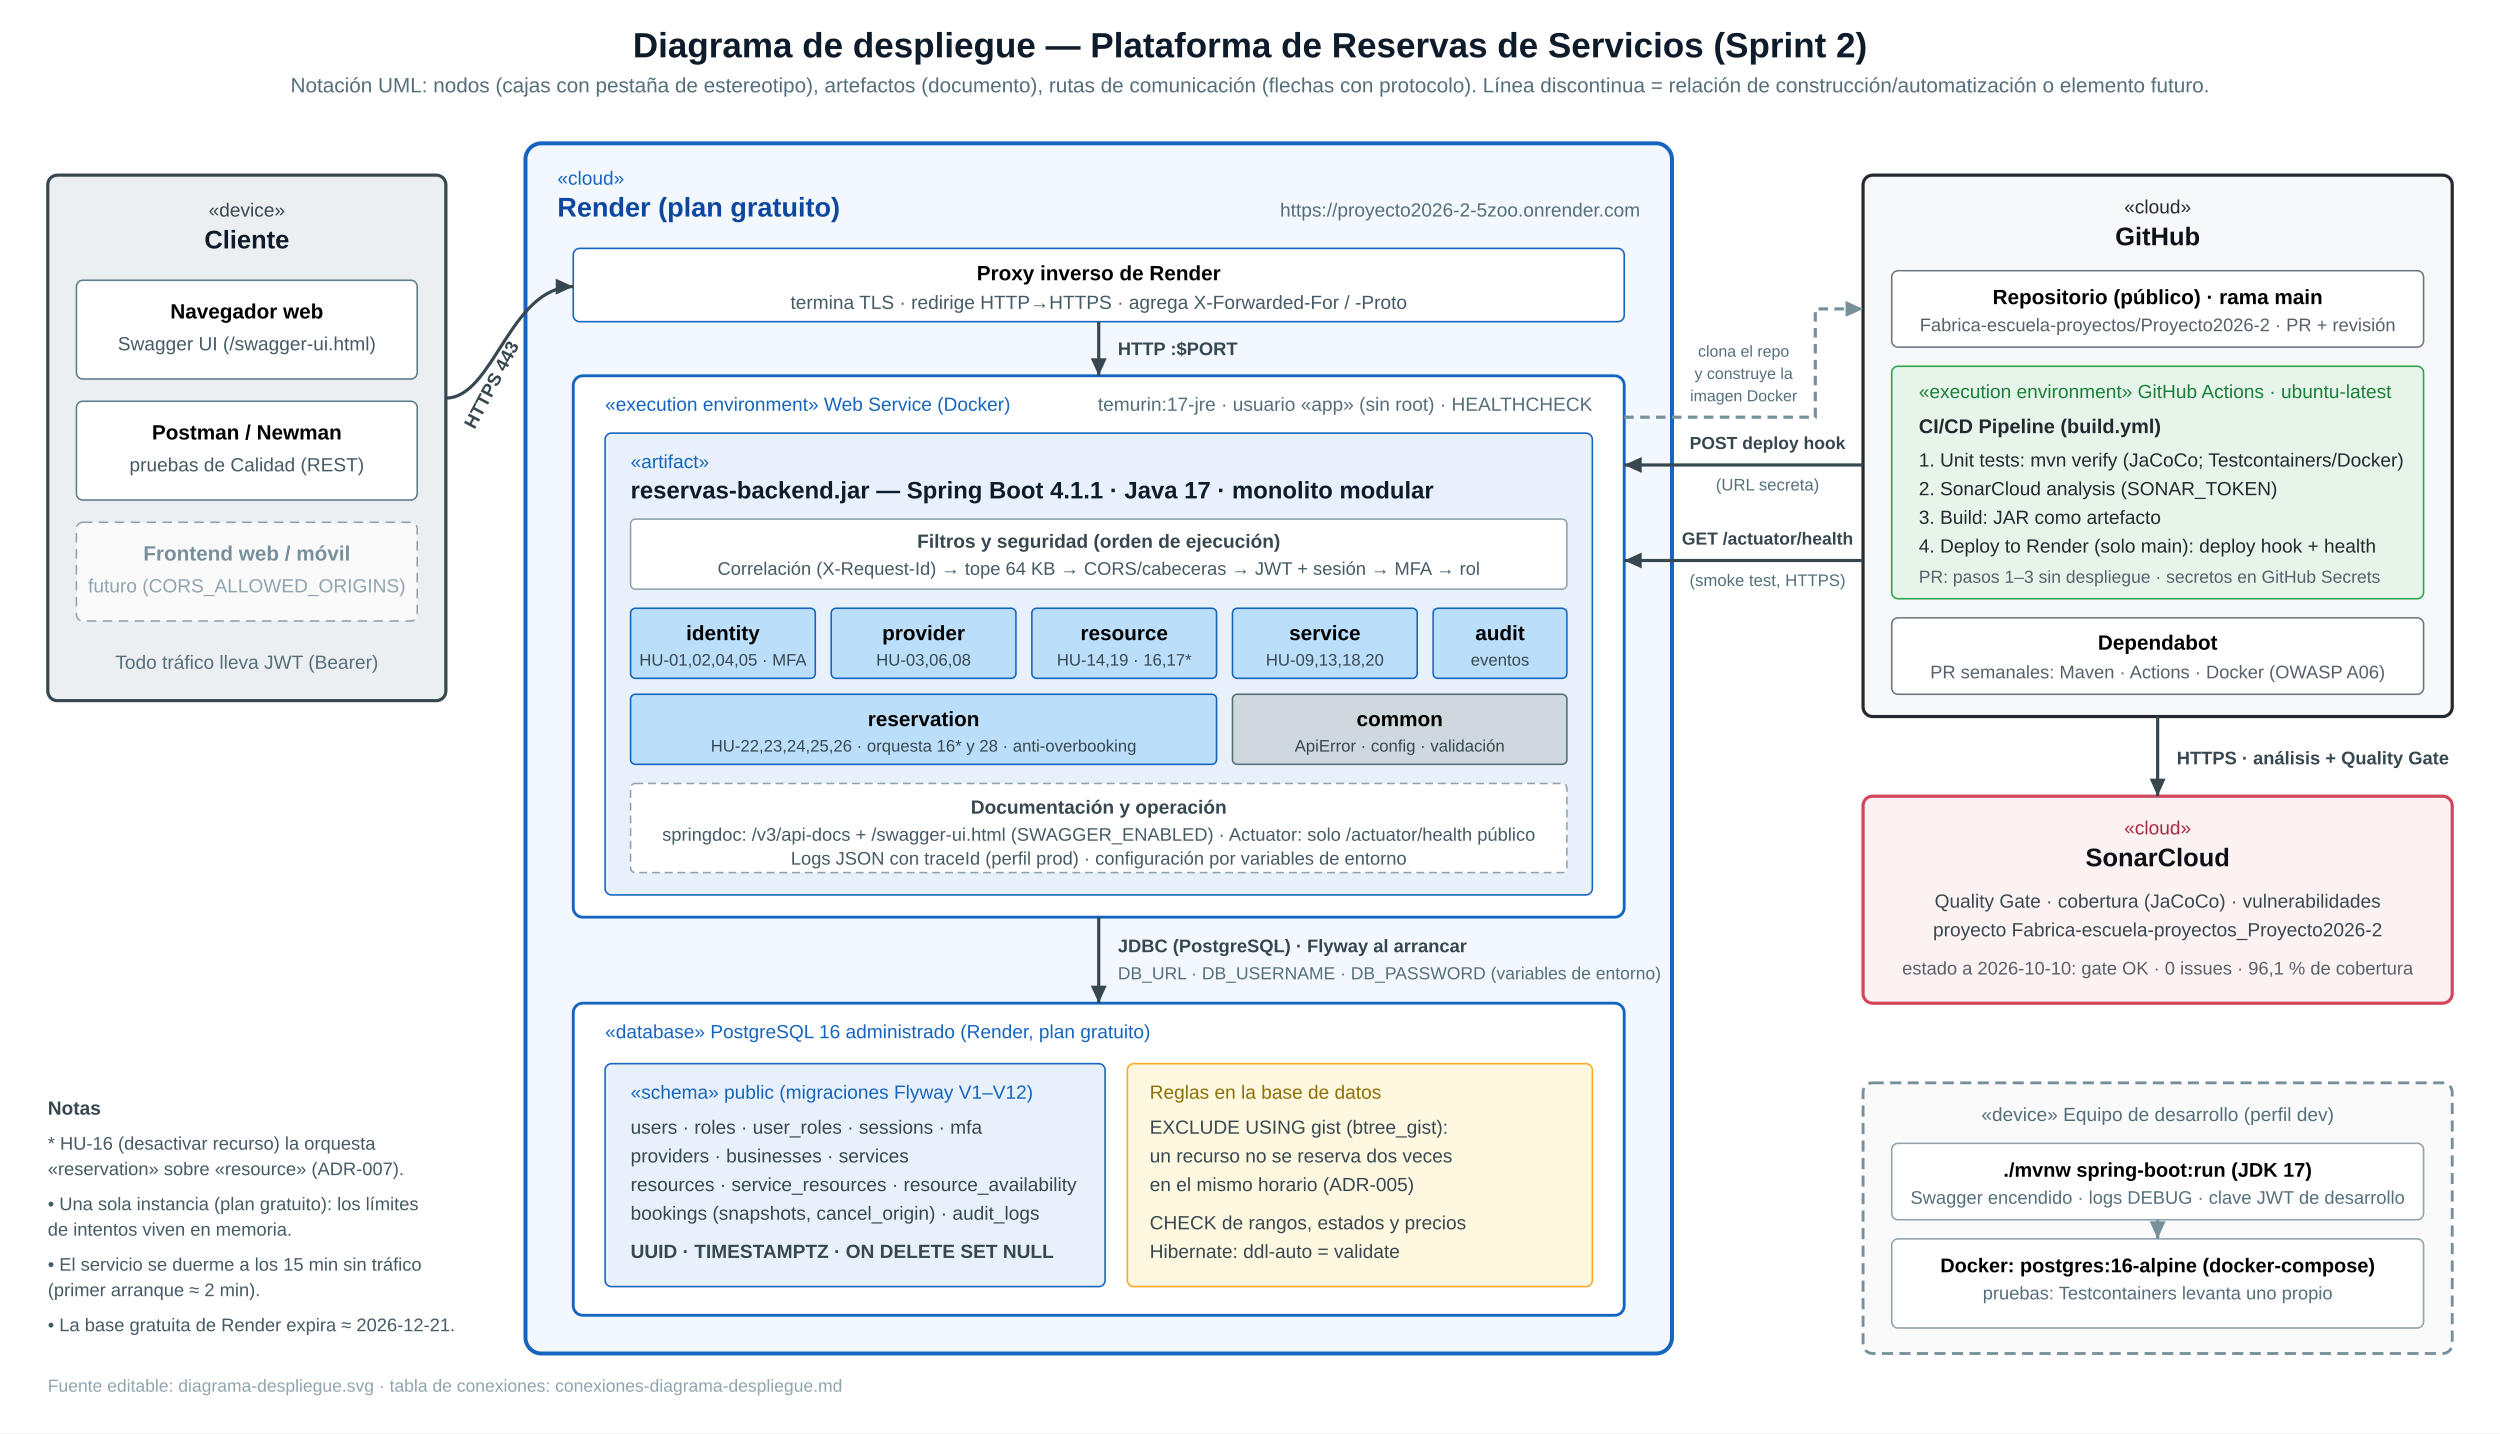
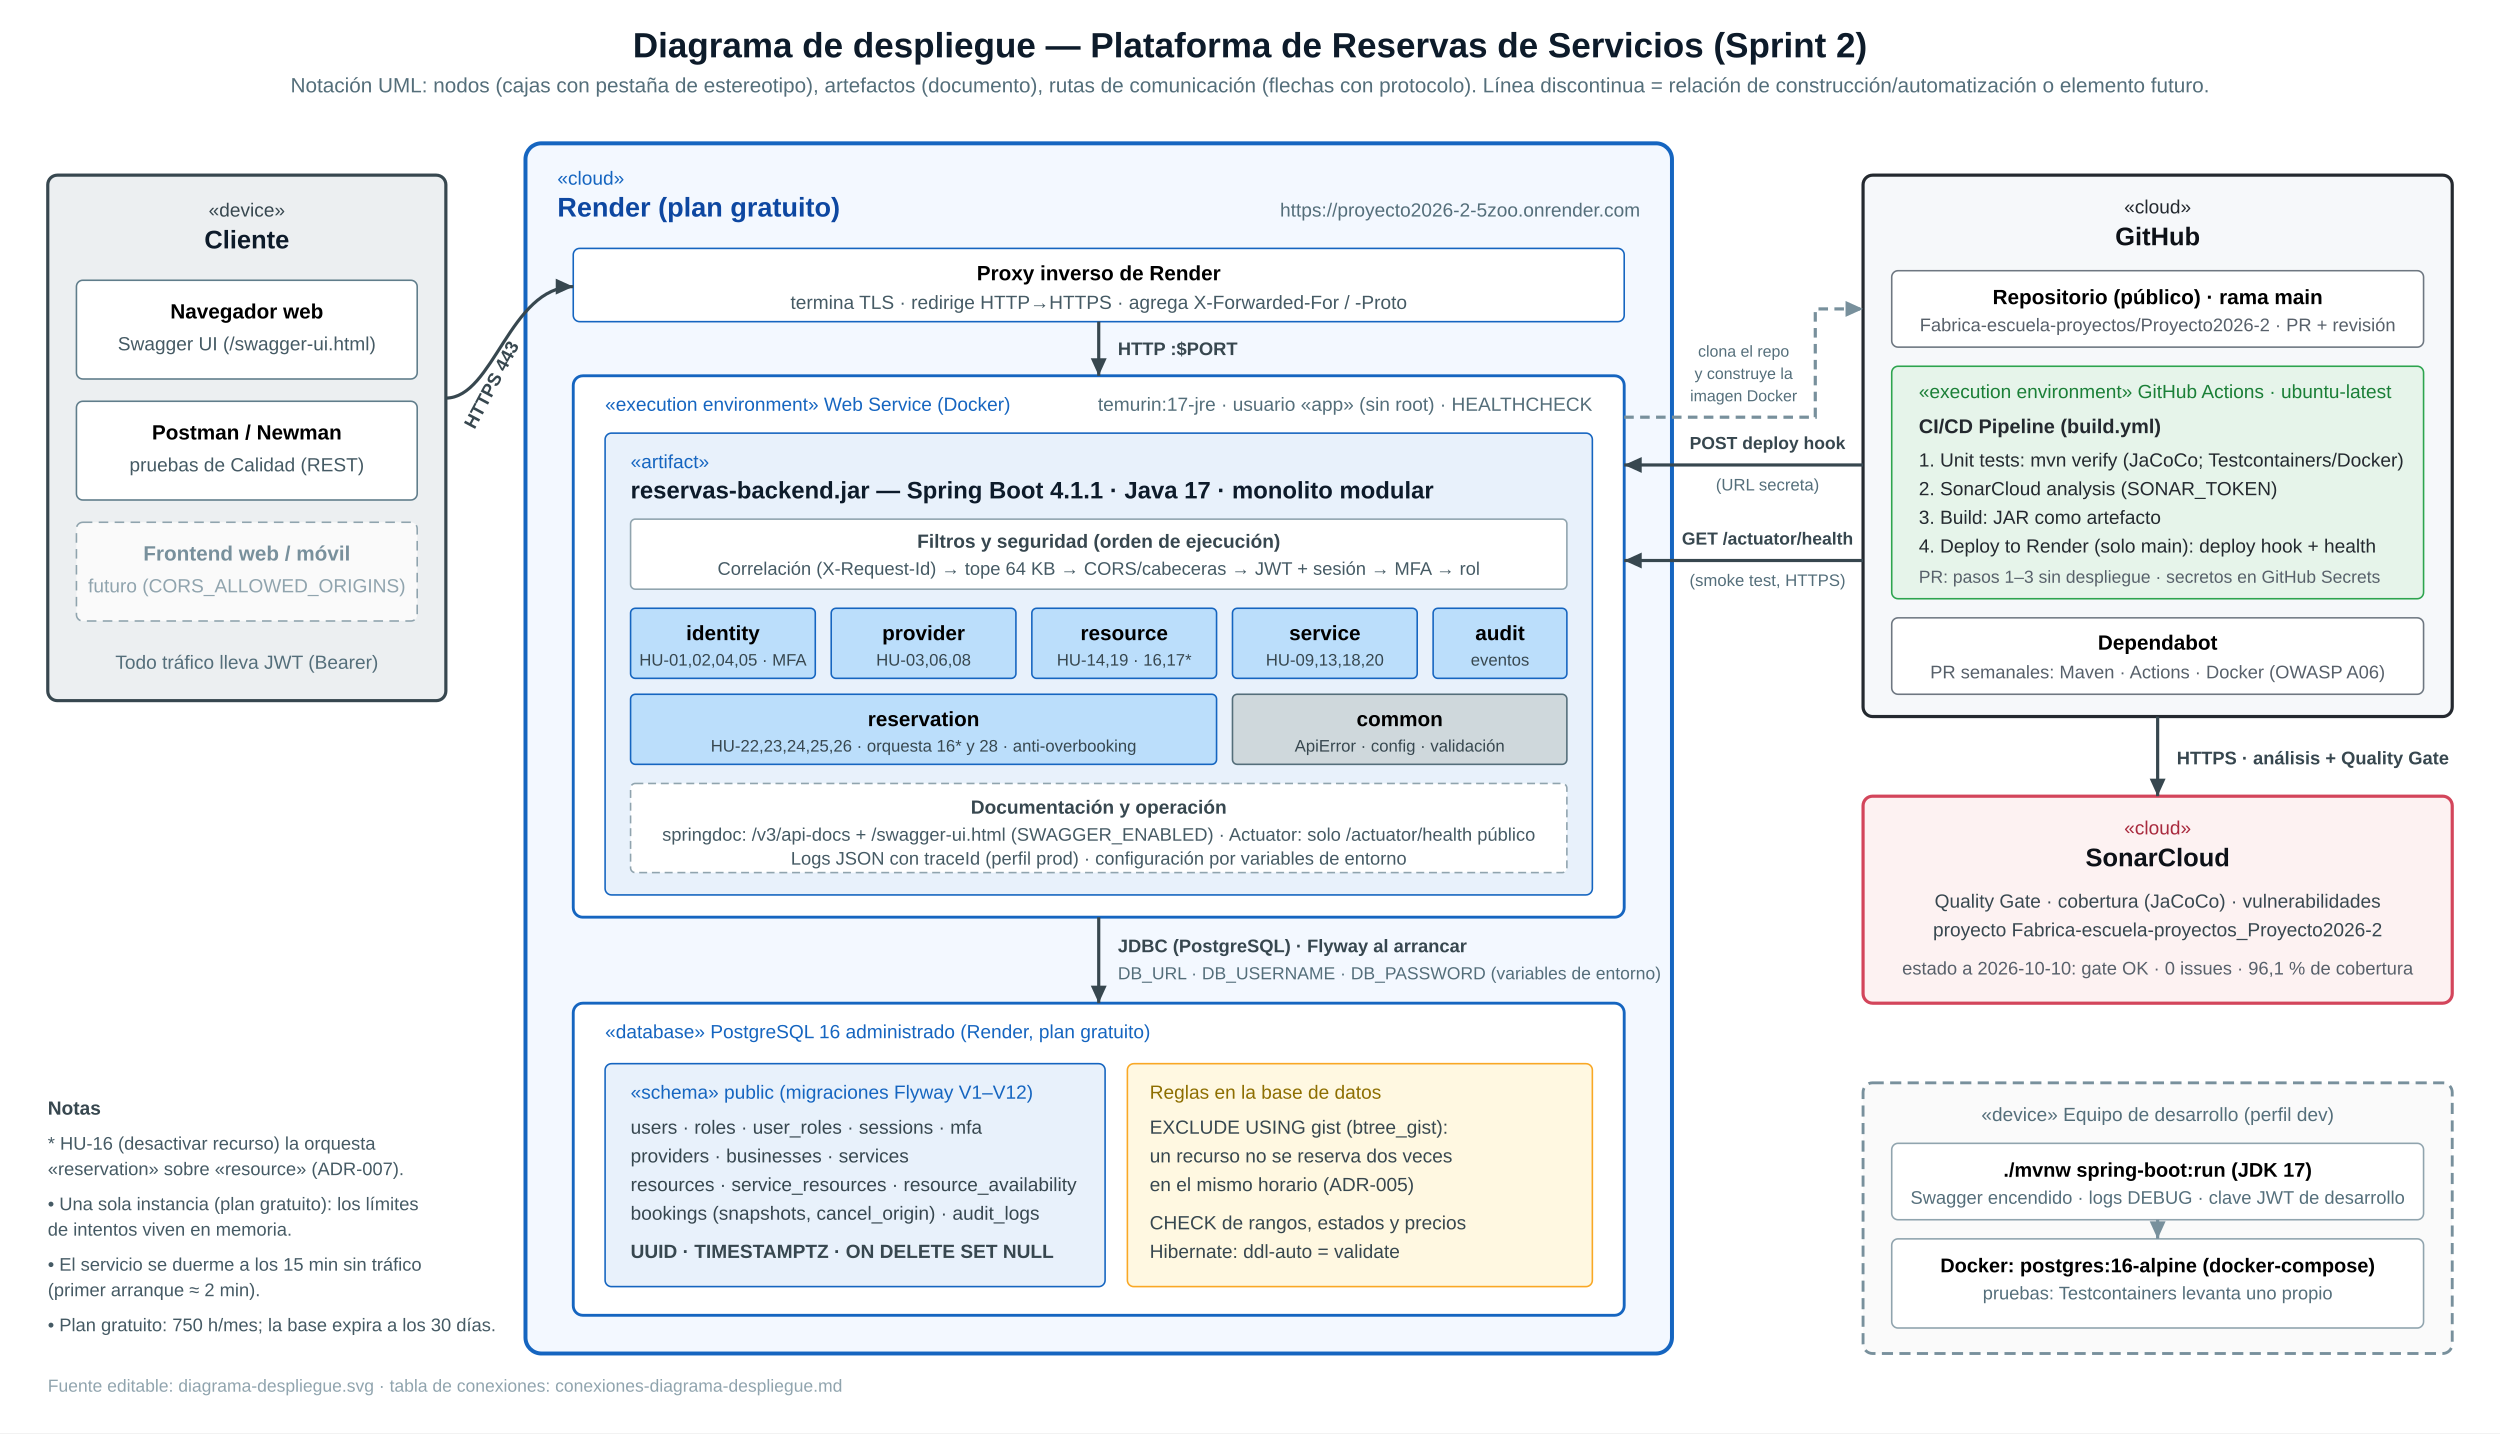
<svg xmlns="http://www.w3.org/2000/svg" viewBox="0 0 1570 900" width="1570" height="900" font-family="Arial, Helvetica, sans-serif">
  <defs>
    <marker id="arrow" viewBox="0 0 10 10" refX="9" refY="5" markerWidth="9" markerHeight="9" orient="auto-start-reverse">
      <path d="M0,0 L10,5 L0,10 z" fill="#37474f" />
    </marker>
    <marker id="arrowd" viewBox="0 0 10 10" refX="9" refY="5" markerWidth="9" markerHeight="9" orient="auto-start-reverse">
      <path d="M0,0 L10,5 L0,10 z" fill="#78909c" />
    </marker>
  </defs>
  <rect width="1570" height="900" fill="#ffffff" />
  <text x="785" y="36" text-anchor="middle" font-size="22" font-weight="bold" fill="#0d1b2a">Diagrama de despliegue — Plataforma de Reservas de Servicios (Sprint 2)</text>
  <text x="785" y="58" text-anchor="middle" font-size="13" fill="#546e7a">Notación UML: nodos (cajas con pestaña de estereotipo), artefactos (documento), rutas de comunicación (flechas con protocolo). Línea discontinua = relación de construcción/automatización o elemento futuro.</text>
  <g>
    <rect x="30" y="110" width="250" height="330" rx="6" fill="#eceff1" stroke="#37474f" stroke-width="2" />
    <text x="155" y="136" text-anchor="middle" font-size="12" fill="#37474f">«device»</text>
    <text x="155" y="156" text-anchor="middle" font-size="16" font-weight="bold" fill="#0d1b2a">Cliente</text>
    <rect x="48" y="176" width="214" height="62" rx="4" fill="#ffffff" stroke="#607d8b" />
    <text x="155" y="200" text-anchor="middle" font-size="13" font-weight="bold">Navegador web</text>
    <text x="155" y="220" text-anchor="middle" font-size="12" fill="#455a64">Swagger UI (/swagger-ui.html)</text>
    <rect x="48" y="252" width="214" height="62" rx="4" fill="#ffffff" stroke="#607d8b" />
    <text x="155" y="276" text-anchor="middle" font-size="13" font-weight="bold">Postman / Newman</text>
    <text x="155" y="296" text-anchor="middle" font-size="12" fill="#455a64">pruebas de Calidad (REST)</text>
    <rect x="48" y="328" width="214" height="62" rx="4" fill="#fafafa" stroke="#90a4ae" stroke-dasharray="6,4" />
    <text x="155" y="352" text-anchor="middle" font-size="13" font-weight="bold" fill="#78909c">Frontend web / móvil</text>
    <text x="155" y="372" text-anchor="middle" font-size="12" fill="#90a4ae">futuro (CORS_ALLOWED_ORIGINS)</text>
    <text x="155" y="420" text-anchor="middle" font-size="12" fill="#546e7a">Todo tráfico lleva JWT (Bearer)</text>
  </g>
  <g>
    <rect x="330" y="90" width="720" height="760" rx="10" fill="#f3f8ff" stroke="#1565c0" stroke-width="2.5" />
    <text x="350" y="116" font-size="12" fill="#1565c0">«cloud»</text>
    <text x="350" y="136" font-size="17" font-weight="bold" fill="#0d47a1">Render (plan gratuito)</text>
    <text x="1030" y="136" text-anchor="end" font-size="12" fill="#546e7a">https://proyecto2026-2-5zoo.onrender.com</text>
    <rect x="360" y="156" width="660" height="46" rx="4" fill="#ffffff" stroke="#1565c0" />
    <text x="690" y="176" text-anchor="middle" font-size="13" font-weight="bold">Proxy inverso de Render</text>
    <text x="690" y="194" text-anchor="middle" font-size="12" fill="#455a64">termina TLS · redirige HTTP→HTTPS · agrega X-Forwarded-For / -Proto</text>
    <rect x="360" y="236" width="660" height="340" rx="6" fill="#ffffff" stroke="#1565c0" stroke-width="1.8" />
    <text x="380" y="258" font-size="12" fill="#1565c0">«execution environment» Web Service (Docker)</text>
    <text x="1000" y="258" text-anchor="end" font-size="12" fill="#546e7a">temurin:17-jre · usuario «app» (sin root) · HEALTHCHECK</text>
    <rect x="380" y="272" width="620" height="290" rx="4" fill="#e8f1fb" stroke="#1565c0" />
    <text x="396" y="294" font-size="12" fill="#1565c0">«artifact»</text>
    <text x="396" y="313" font-size="15" font-weight="bold" fill="#0d1b2a">reservas-backend.jar — Spring Boot 4.1.1 · Java 17 · monolito modular</text>
    <rect x="396" y="326" width="588" height="44" rx="3" fill="#ffffff" stroke="#90a4ae" />
    <text x="690" y="344" text-anchor="middle" font-size="12" font-weight="bold" fill="#37474f">Filtros y seguridad (orden de ejecución)</text>
    <text x="690" y="361" text-anchor="middle" font-size="11.5" fill="#455a64">Correlación (X-Request-Id) → tope 64 KB → CORS/cabeceras → JWT + sesión → MFA → rol</text>
    <rect x="396" y="382" width="116" height="44" rx="3" fill="#bbdefb" stroke="#1565c0" />
    <text x="454" y="402" text-anchor="middle" font-size="13" font-weight="bold">identity</text>
    <text x="454" y="418" text-anchor="middle" font-size="10.5" fill="#37474f">HU-01,02,04,05 · MFA</text>
    <rect x="522" y="382" width="116" height="44" rx="3" fill="#bbdefb" stroke="#1565c0" />
    <text x="580" y="402" text-anchor="middle" font-size="13" font-weight="bold">provider</text>
    <text x="580" y="418" text-anchor="middle" font-size="10.5" fill="#37474f">HU-03,06,08</text>
    <rect x="648" y="382" width="116" height="44" rx="3" fill="#bbdefb" stroke="#1565c0" />
    <text x="706" y="402" text-anchor="middle" font-size="13" font-weight="bold">resource</text>
    <text x="706" y="418" text-anchor="middle" font-size="10.5" fill="#37474f">HU-14,19 · 16,17*</text>
    <rect x="774" y="382" width="116" height="44" rx="3" fill="#bbdefb" stroke="#1565c0" />
    <text x="832" y="402" text-anchor="middle" font-size="13" font-weight="bold">service</text>
    <text x="832" y="418" text-anchor="middle" font-size="10.5" fill="#37474f">HU-09,13,18,20</text>
    <rect x="900" y="382" width="84" height="44" rx="3" fill="#bbdefb" stroke="#1565c0" />
    <text x="942" y="402" text-anchor="middle" font-size="13" font-weight="bold">audit</text>
    <text x="942" y="418" text-anchor="middle" font-size="10.5" fill="#37474f">eventos</text>
    <rect x="396" y="436" width="368" height="44" rx="3" fill="#bbdefb" stroke="#1565c0" />
    <text x="580" y="456" text-anchor="middle" font-size="13" font-weight="bold">reservation</text>
    <text x="580" y="472" text-anchor="middle" font-size="10.5" fill="#37474f">HU-22,23,24,25,26 · orquesta 16* y 28 · anti-overbooking</text>
    <rect x="774" y="436" width="210" height="44" rx="3" fill="#cfd8dc" stroke="#546e7a" />
    <text x="879" y="456" text-anchor="middle" font-size="13" font-weight="bold">common</text>
    <text x="879" y="472" text-anchor="middle" font-size="10.5" fill="#37474f">ApiError · config · validación</text>
    <rect x="396" y="492" width="588" height="56" rx="3" fill="#ffffff" stroke="#90a4ae" stroke-dasharray="5,3" />
    <text x="690" y="511" text-anchor="middle" font-size="12" font-weight="bold" fill="#37474f">Documentación y operación</text>
    <text x="690" y="528" text-anchor="middle" font-size="11.5" fill="#455a64">springdoc: /v3/api-docs + /swagger-ui.html (SWAGGER_ENABLED) · Actuator: solo /actuator/health público</text>
    <text x="690" y="543" text-anchor="middle" font-size="11.5" fill="#455a64">Logs JSON con traceId (perfil prod) · configuración por variables de entorno</text>
    <rect x="360" y="630" width="660" height="196" rx="6" fill="#ffffff" stroke="#1565c0" stroke-width="1.8" />
    <text x="380" y="652" font-size="12" fill="#1565c0">«database» PostgreSQL 16 administrado (Render, plan gratuito)</text>
    <rect x="380" y="668" width="314" height="140" rx="4" fill="#e8f1fb" stroke="#1565c0" />
    <text x="396" y="690" font-size="12" fill="#1565c0">«schema» public (migraciones Flyway V1–V12)</text>
    <text x="396" y="712" font-size="12" fill="#37474f">users · roles · user_roles · sessions · mfa</text>
    <text x="396" y="730" font-size="12" fill="#37474f">providers · businesses · services</text>
    <text x="396" y="748" font-size="12" fill="#37474f">resources · service_resources · resource_availability</text>
    <text x="396" y="766" font-size="12" fill="#37474f">bookings (snapshots, cancel_origin) · audit_logs</text>
    <text x="396" y="790" font-size="12" font-weight="bold" fill="#37474f">UUID · TIMESTAMPTZ · ON DELETE SET NULL</text>
    <rect x="708" y="668" width="292" height="140" rx="4" fill="#fff8e1" stroke="#f9a825" />
    <text x="722" y="690" font-size="12" fill="#8d6e00">Reglas en la base de datos</text>
    <text x="722" y="712" font-size="12" fill="#37474f">EXCLUDE USING gist (btree_gist):</text>
    <text x="722" y="730" font-size="12" fill="#37474f">un recurso no se reserva dos veces</text>
    <text x="722" y="748" font-size="12" fill="#37474f">en el mismo horario (ADR-005)</text>
    <text x="722" y="772" font-size="12" fill="#37474f">CHECK de rangos, estados y precios</text>
    <text x="722" y="790" font-size="12" fill="#37474f">Hibernate: ddl-auto = validate</text>
  </g>
  <g transform="translate(70,0)">
    <rect x="1100" y="110" width="370" height="340" rx="6" fill="#f6f8fa" stroke="#24292f" stroke-width="2" />
    <text x="1285" y="134" text-anchor="middle" font-size="12" fill="#24292f">«cloud»</text>
    <text x="1285" y="154" text-anchor="middle" font-size="16" font-weight="bold" fill="#0d1117">GitHub</text>
    <rect x="1118" y="170" width="334" height="48" rx="4" fill="#ffffff" stroke="#6e7781" />
    <text x="1285" y="191" text-anchor="middle" font-size="13" font-weight="bold">Repositorio (público) · rama main</text>
    <text x="1285" y="208" text-anchor="middle" font-size="11.5" fill="#57606a">Fabrica-escuela-proyectos/Proyecto2026-2 · PR + revisión</text>
    <rect x="1118" y="230" width="334" height="146" rx="4" fill="#e6f4ea" stroke="#2da44e" />
    <text x="1135" y="250" font-size="12" fill="#1a7f37">«execution environment» GitHub Actions · ubuntu-latest</text>
    <text x="1135" y="272" font-size="12.5" font-weight="bold" fill="#24292f">CI/CD Pipeline (build.yml)</text>
    <text x="1135" y="293" font-size="12" fill="#24292f">1. Unit tests: mvn verify (JaCoCo; Testcontainers/Docker)</text>
    <text x="1135" y="311" font-size="12" fill="#24292f">2. SonarCloud analysis (SONAR_TOKEN)</text>
    <text x="1135" y="329" font-size="12" fill="#24292f">3. Build: JAR como artefacto</text>
    <text x="1135" y="347" font-size="12" fill="#24292f">4. Deploy to Render (solo main): deploy hook + health</text>
    <text x="1135" y="366" font-size="11" fill="#57606a">PR: pasos 1–3 sin despliegue · secretos en GitHub Secrets</text>
    <rect x="1118" y="388" width="334" height="48" rx="4" fill="#ffffff" stroke="#6e7781" />
    <text x="1285" y="408" text-anchor="middle" font-size="13" font-weight="bold">Dependabot</text>
    <text x="1285" y="426" text-anchor="middle" font-size="11.5" fill="#57606a">PR semanales: Maven · Actions · Docker (OWASP A06)</text>
  </g>
  <g transform="translate(70,0)">
    <rect x="1100" y="500" width="370" height="130" rx="6" fill="#fdf2f2" stroke="#d3455b" stroke-width="2" />
    <text x="1285" y="524" text-anchor="middle" font-size="12" fill="#a8293d">«cloud»</text>
    <text x="1285" y="544" text-anchor="middle" font-size="16" font-weight="bold" fill="#0d1117">SonarCloud</text>
    <text x="1285" y="570" text-anchor="middle" font-size="12" fill="#37474f">Quality Gate · cobertura (JaCoCo) · vulnerabilidades</text>
    <text x="1285" y="588" text-anchor="middle" font-size="12" fill="#37474f">proyecto Fabrica-escuela-proyectos_Proyecto2026-2</text>
    <text x="1285" y="612" text-anchor="middle" font-size="11.5" fill="#57606a">estado a 2026-10-10: gate OK · 0 issues · 96,1 % de cobertura</text>
  </g>
  <g transform="translate(70,0)">
    <rect x="1100" y="680" width="370" height="170" rx="6" fill="#fafafa" stroke="#78909c" stroke-width="1.8" stroke-dasharray="7,4" />
    <text x="1285" y="704" text-anchor="middle" font-size="12" fill="#546e7a">«device» Equipo de desarrollo (perfil dev)</text>
    <rect x="1118" y="718" width="334" height="48" rx="4" fill="#ffffff" stroke="#90a4ae" />
    <text x="1285" y="739" text-anchor="middle" font-size="12.5" font-weight="bold">./mvnw spring-boot:run (JDK 17)</text>
    <text x="1285" y="756" text-anchor="middle" font-size="11.5" fill="#546e7a">Swagger encendido · logs DEBUG · clave JWT de desarrollo</text>
    <rect x="1118" y="778" width="334" height="56" rx="4" fill="#ffffff" stroke="#90a4ae" />
    <text x="1285" y="799" text-anchor="middle" font-size="12.5" font-weight="bold">Docker: postgres:16-alpine (docker-compose)</text>
    <text x="1285" y="816" text-anchor="middle" font-size="11.5" fill="#546e7a">pruebas: Testcontainers levanta uno propio</text>
  </g>
  <path d="M 280 250 C 310 250, 320 180, 360 180" fill="none" stroke="#37474f" stroke-width="2" />
  <rect x="240" y="104" width="0" height="0" fill="none" />
  <text x="298" y="270" font-size="11.5" font-weight="bold" fill="#37474f" transform="rotate(-62 298 270)">HTTPS 443</text>
  <line x1="690" y1="202" x2="690" y2="236" stroke="#37474f" stroke-width="2" />
  <text x="702" y="223" font-size="11.5" font-weight="bold" fill="#37474f">HTTP :$PORT</text>
  <line x1="690" y1="576" x2="690" y2="630" stroke="#37474f" stroke-width="2" />
  <text x="702" y="598" font-size="11.5" font-weight="bold" fill="#37474f">JDBC (PostgreSQL) · Flyway al arrancar</text>
  <text x="702" y="615" font-size="11" fill="#546e7a">DB_URL · DB_USERNAME · DB_PASSWORD (variables de entorno)</text>
  <path d="M 1020 262 L 1140 262 L 1140 194 L 1170 194" fill="none" stroke="#78909c" stroke-width="2" stroke-dasharray="6,4" />
  <text x="1095" y="224" text-anchor="middle" font-size="10" fill="#546e7a">clona el repo</text>
  <text x="1095" y="238" text-anchor="middle" font-size="10" fill="#546e7a">y construye la</text>
  <text x="1095" y="252" text-anchor="middle" font-size="10" fill="#546e7a">imagen Docker</text>
  <path d="M 1170 292 L 1020 292" fill="none" stroke="#37474f" stroke-width="2" />
  <text x="1110" y="282" text-anchor="middle" font-size="11" font-weight="bold" fill="#37474f">POST deploy hook</text>
  <text x="1110" y="308" text-anchor="middle" font-size="10.5" fill="#546e7a">(URL secreta)</text>
  <path d="M 1170 352 L 1020 352" fill="none" stroke="#37474f" stroke-width="2" />
  <text x="1110" y="342" text-anchor="middle" font-size="11" font-weight="bold" fill="#37474f">GET /actuator/health</text>
  <text x="1110" y="368" text-anchor="middle" font-size="10.5" fill="#546e7a">(smoke test, HTTPS)</text>
  <line x1="1355" y1="450" x2="1355" y2="500" stroke="#37474f" stroke-width="2" />
  <text x="1367" y="480" font-size="11.5" font-weight="bold" fill="#37474f">HTTPS · análisis + Quality Gate</text>
  <line x1="1355" y1="766" x2="1355" y2="778" stroke="#78909c" stroke-width="2" />
  <text x="30" y="700" font-size="12" font-weight="bold" fill="#37474f">Notas</text>
  <text x="30" y="722" font-size="11.5" fill="#455a64">* HU-16 (desactivar recurso) la orquesta</text>
  <text x="30" y="738" font-size="11.5" fill="#455a64">  «reservation» sobre «resource» (ADR-007).</text>
  <text x="30" y="760" font-size="11.5" fill="#455a64">• Una sola instancia (plan gratuito): los límites</text>
  <text x="30" y="776" font-size="11.5" fill="#455a64">  de intentos viven en memoria.</text>
  <text x="30" y="798" font-size="11.5" fill="#455a64">• El servicio se duerme a los 15 min sin tráfico</text>
  <text x="30" y="814" font-size="11.5" fill="#455a64">  (primer arranque ≈ 2 min).</text>
-   <text x="30" y="836" font-size="11.5" fill="#455a64">• La base gratuita de Render expira ≈ 2026-12-21.</text>
+   <text x="30" y="836" font-size="11.5" fill="#455a64">• Plan gratuito: 750 h/mes; la base expira a los 30 días.</text>
  <text x="30" y="874" font-size="11" fill="#90a4ae">Fuente editable: diagrama-despliegue.svg · tabla de conexiones: conexiones-diagrama-despliegue.md</text>
  <polygon points="360.0,180.0 349.0,185.0 349.0,175.0" fill="#37474f" />
  <polygon points="1170.0,194.0 1159.0,199.0 1159.0,189.0" fill="#78909c" />
  <polygon points="1020.0,292.0 1031.0,287.0 1031.0,297.0" fill="#37474f" />
  <polygon points="1020.0,352.0 1031.0,347.0 1031.0,357.0" fill="#37474f" />
  <polygon points="690.0,236.0 685.0,225.0 695.0,225.0" fill="#37474f" />
  <polygon points="690.0,630.0 685.0,619.0 695.0,619.0" fill="#37474f" />
  <polygon points="1355.0,500.0 1350.0,489.0 1360.0,489.0" fill="#37474f" />
  <polygon points="1355.0,778.0 1350.0,767.0 1360.0,767.0" fill="#78909c" />
</svg>
